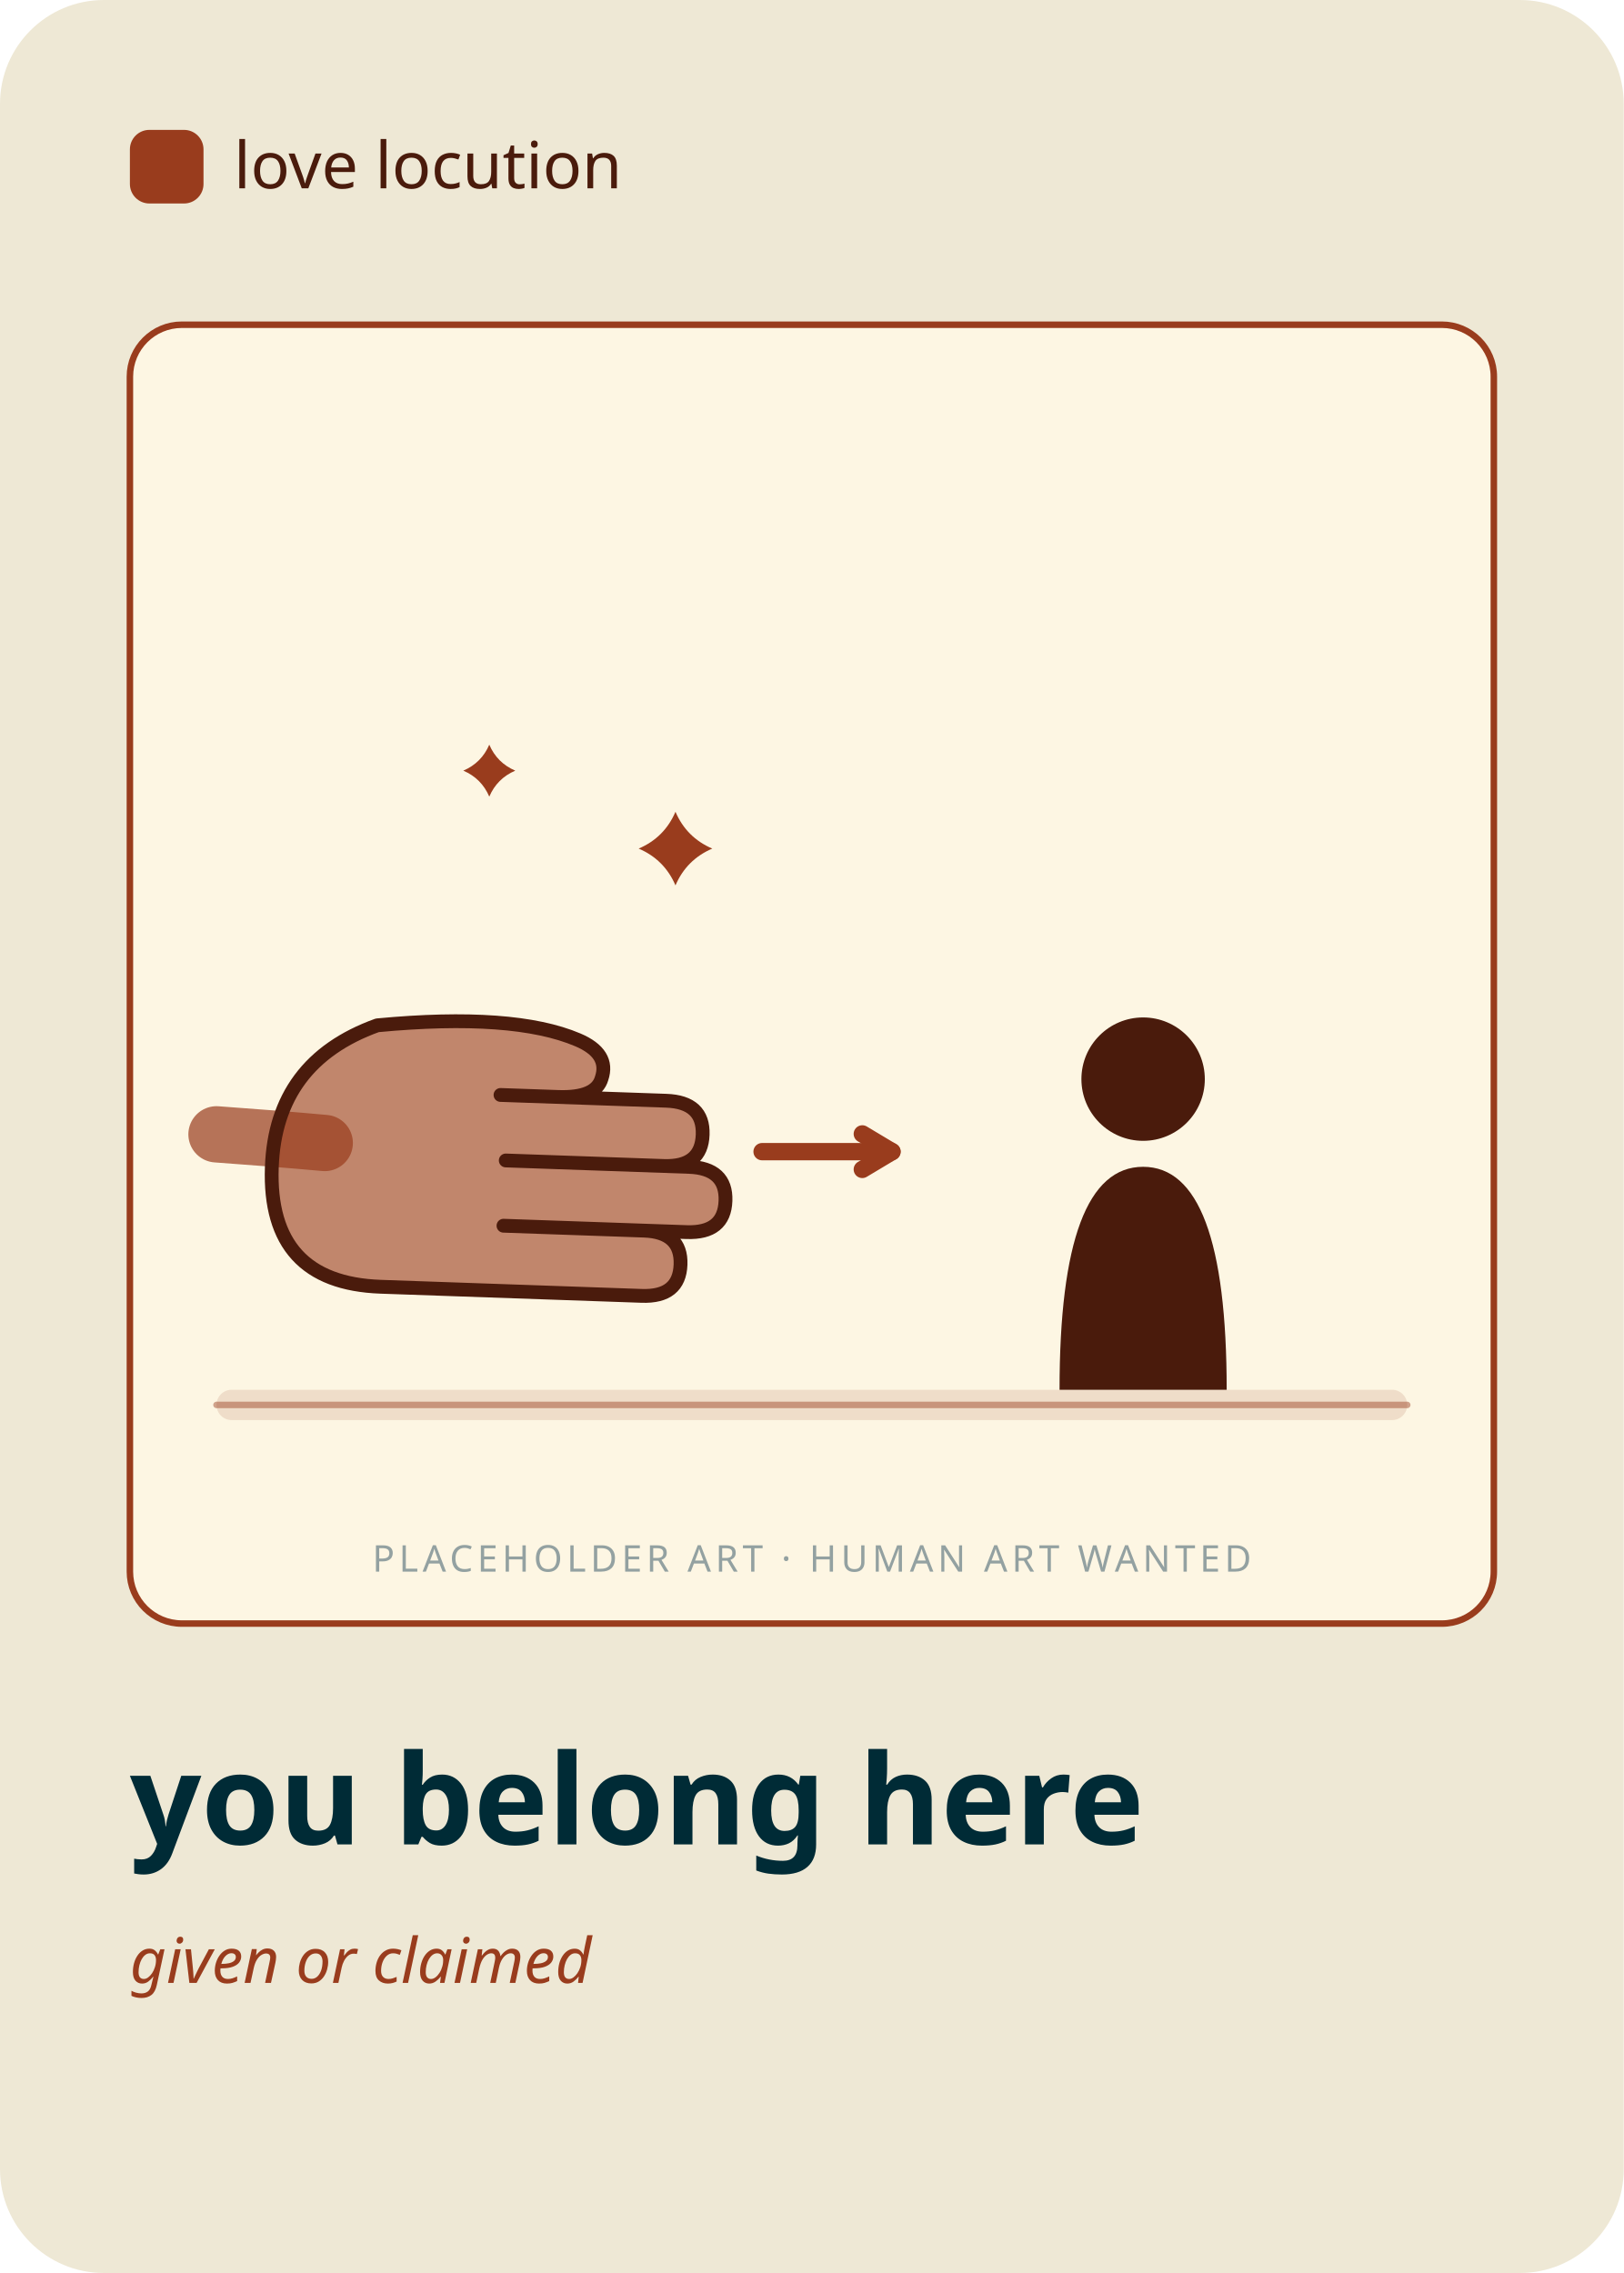
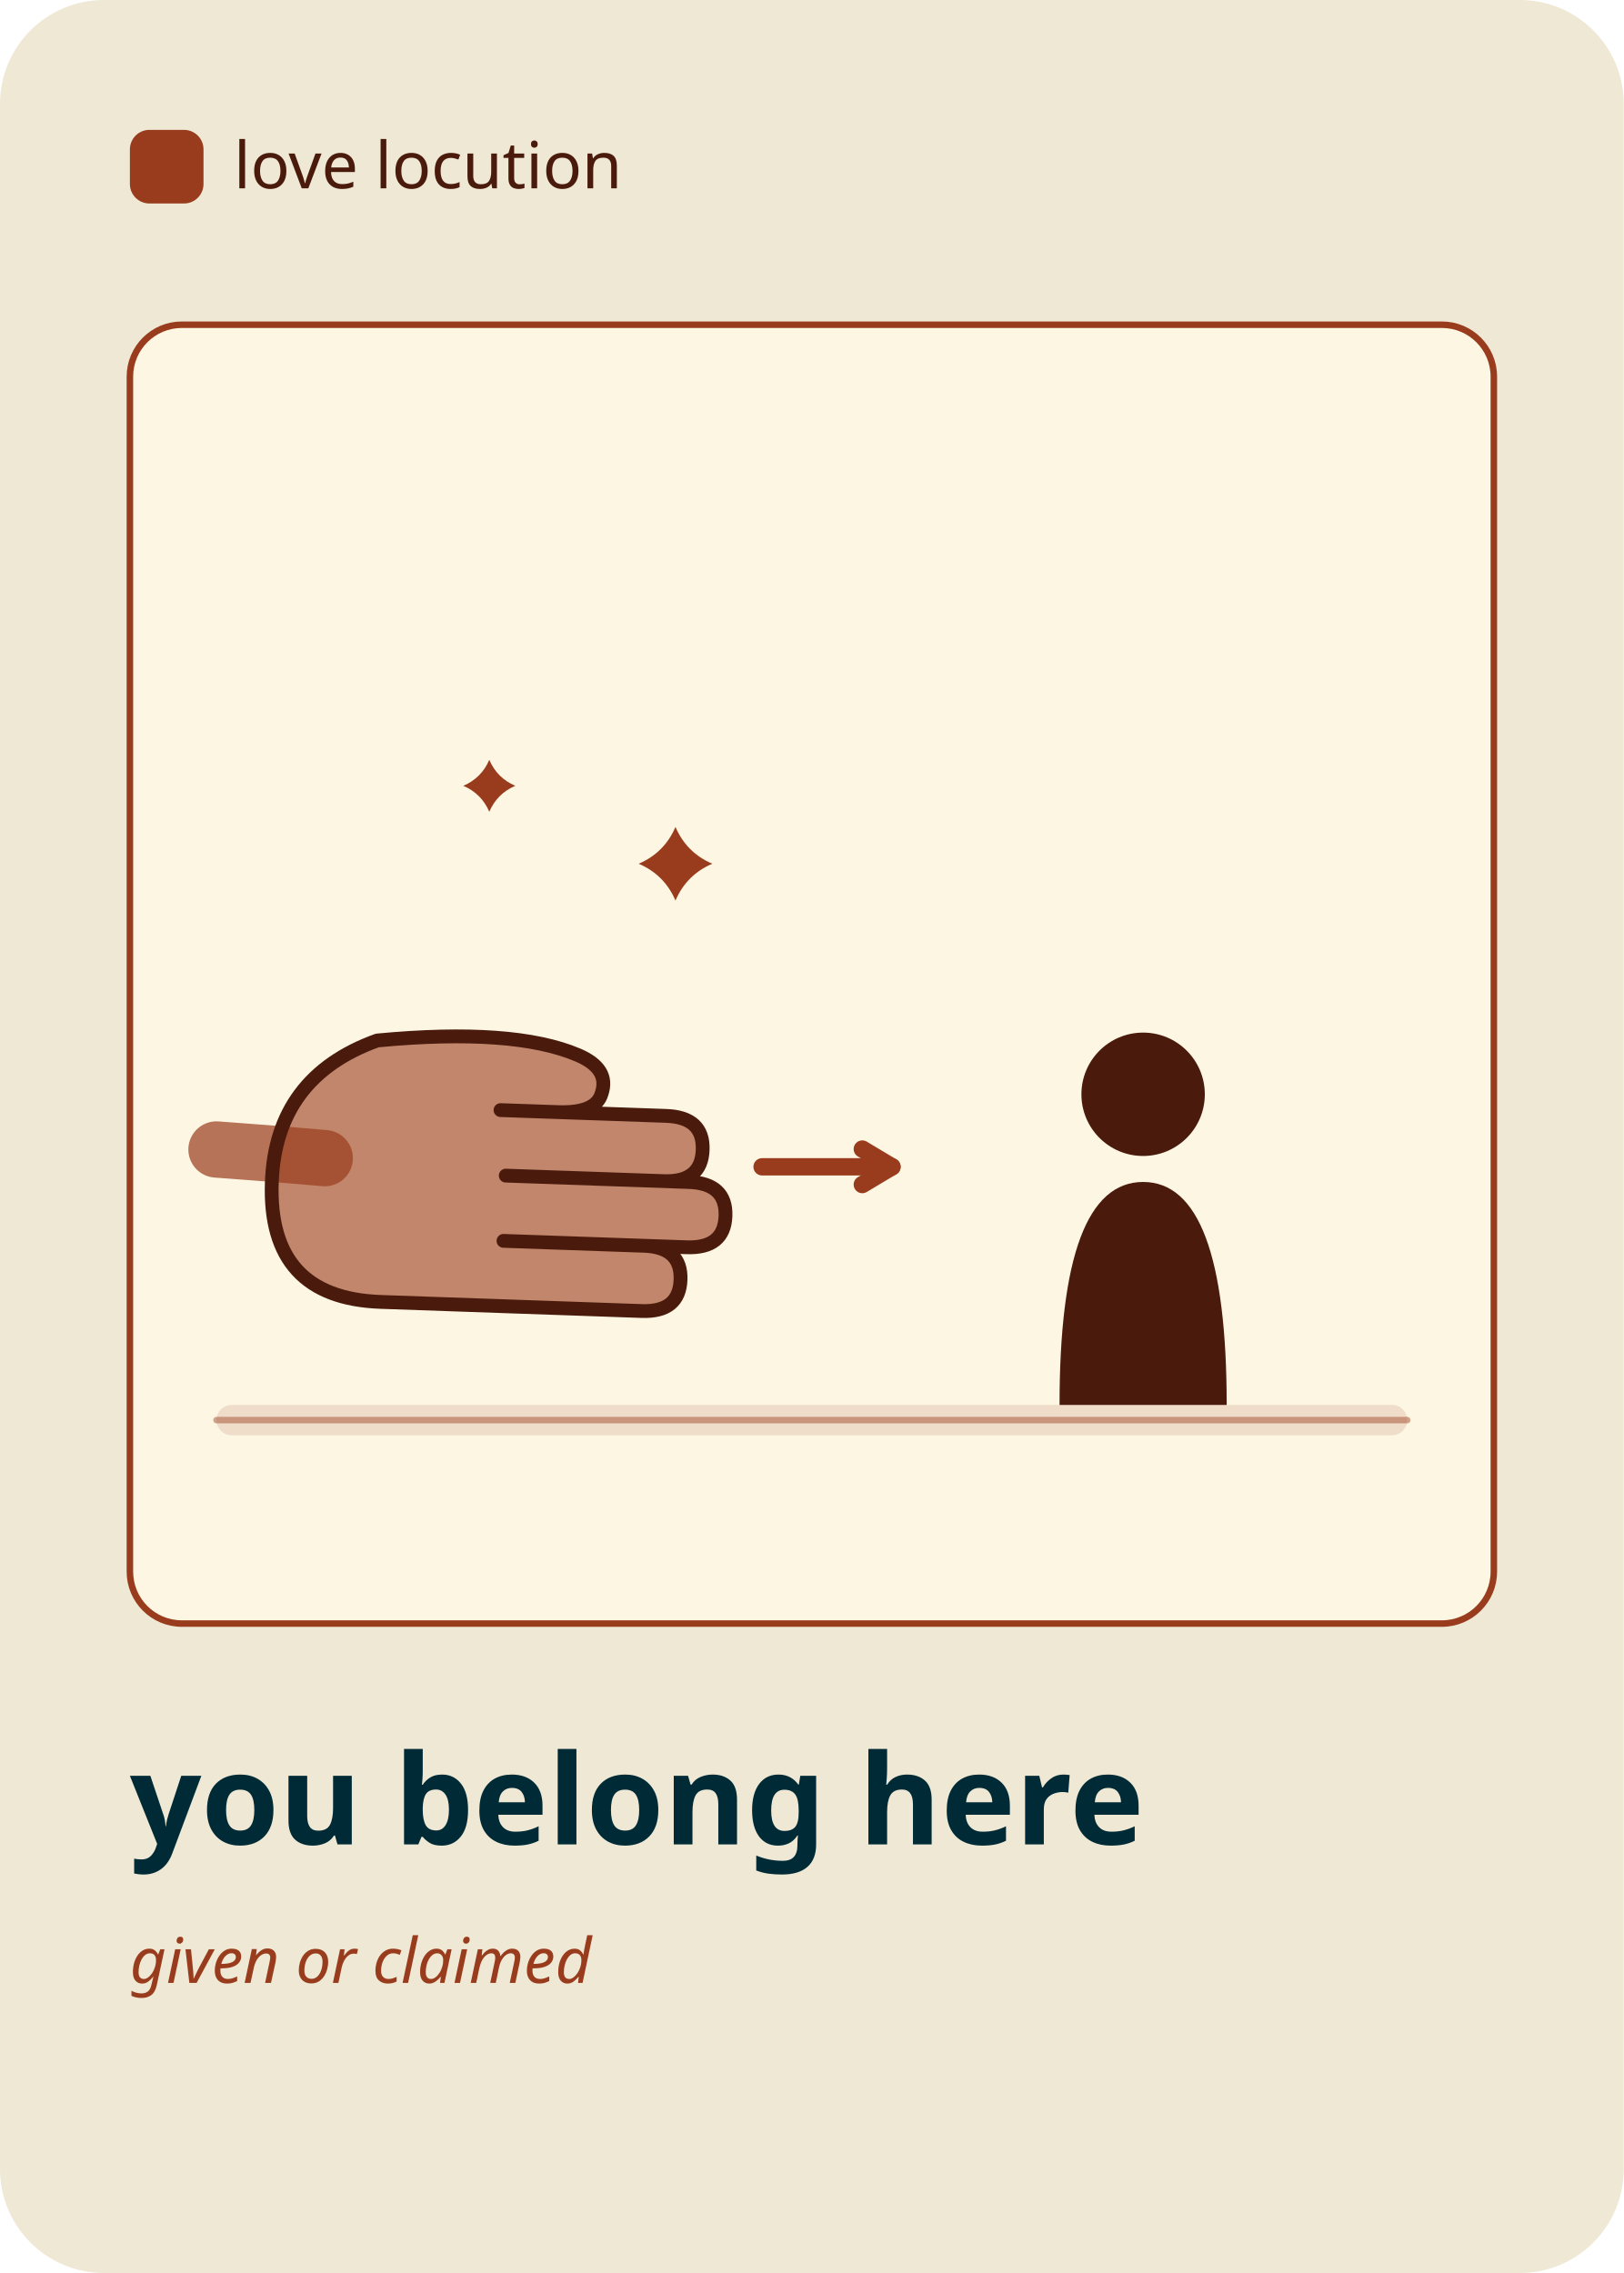
<svg xmlns="http://www.w3.org/2000/svg" viewBox="0 0 750 1050" width="750" height="1050">
  <defs>
    <clipPath id="art-window">
      <rect x="60" y="150" width="630" height="600" rx="24" />
    </clipPath>
  </defs>
  <rect x="0" y="0" width="750" height="1050" rx="48" fill="#eee8d5" />
  <rect x="60" y="60" width="34" height="34" rx="9" fill="#993C1D" />
  <text x="108" y="87" font-family="'Atkinson Hyperlegible','Atkinson Hyperlegible Next',sans-serif" font-size="30" font-weight="500" fill="#4A1B0C">love locution</text>
  <rect id="art" x="60" y="150" width="630" height="600" rx="24" fill="#fdf6e3" />
  <g id="art-illustration" clip-path="url(#art-window)">
-     <g transform="translate(60 178)">
+     <g transform="translate(60 185)">
      <g stroke-linecap="round" stroke-linejoin="round">
        <rect x="40.0" y="464.0" width="550.0" height="14.0" rx="7.0" fill="#993C1D" fill-opacity="0.13" />
        <line x1="40.0" y1="471.0" x2="590.0" y2="471.0" stroke-opacity="0.45" fill="none" stroke="#993C1D" stroke-width="3" />
        <path d="M252 197 Q257.1 208.9 269 214 Q257.1 219.1 252 231 Q246.9 219.1 235 214 Q246.9 208.9 252 197 Z" fill="#993C1D" />
        <path d="M166 166 Q169.6 174.4 178 178 Q169.6 181.6 166 190 Q162.4 181.6 154 178 Q162.4 174.4 166 166 Z" fill="#993C1D" />
        <path d="M40 346 q28 2 50 4" stroke-opacity="0.7" fill="none" stroke="#993C1D" stroke-width="26" />
        <g transform="translate(190.0 354.0) rotate(92) scale(0.580)">
          <path d="M-96 134 q-14 -108 6 -160 q10 -26 30 -20 q16 4 16 34 l0 46 l0 -132 q0 -30 26 -30 q26 0 26 30 l0 126 l0 -146 q0 -30 26 -30 q26 0 26 30 l0 146 l0 -112 q0 -30 26 -30 q26 0 26 30 l0 208 q0 90 -92 90 q-84 0 -116 -80 Z" fill="#993C1D" fill-opacity="0.6" />
          <path d="M-96 134 q-14 -108 6 -160 q10 -26 30 -20 q16 4 16 34 l0 46 l0 -132 q0 -30 26 -30 q26 0 26 30 l0 126 l0 -146 q0 -30 26 -30 q26 0 26 30 l0 146 l0 -112 q0 -30 26 -30 q26 0 26 30 l0 208 q0 90 -92 90 q-84 0 -116 -80 Z" fill="none" stroke="#4A1B0C" stroke-width="11" />
        </g>
        <line x1="292.0" y1="354.0" x2="352.0" y2="354.0" fill="none" stroke="#993C1D" stroke-width="8" />
        <polyline points="338.3,362.2 352.0,354.0 338.3,345.8" fill="none" stroke="#993C1D" stroke-width="8" />
        <path d="M429.4 464.0 Q429.4 361.0 468.0 361.0 Q506.6 361.0 506.6 464.0 Z" fill="#4A1B0C" fill-opacity="1.0" />
        <circle cx="468.0" cy="320.5" r="28.5" fill="#4A1B0C" fill-opacity="1.0" />
      </g>
    </g>
  </g>
  <rect x="60" y="150" width="630" height="600" rx="24" fill="none" stroke="#993C1D" stroke-width="3" />
-   <text x="375" y="726" text-anchor="middle" font-family="'Atkinson Hyperlegible','Atkinson Hyperlegible Next',sans-serif" font-size="17" fill="#93a1a1" letter-spacing="2">PLACEHOLDER ART · HUMAN ART WANTED</text>
  <text x="60" y="852" font-family="'Atkinson Hyperlegible','Atkinson Hyperlegible Next',sans-serif" font-size="58" font-weight="700" fill="#002b36">you belong here</text>
  <text x="60" y="916" font-family="'Atkinson Hyperlegible','Atkinson Hyperlegible Next',sans-serif" font-size="29" font-style="italic" fill="#993C1D">given or claimed</text>
</svg>
